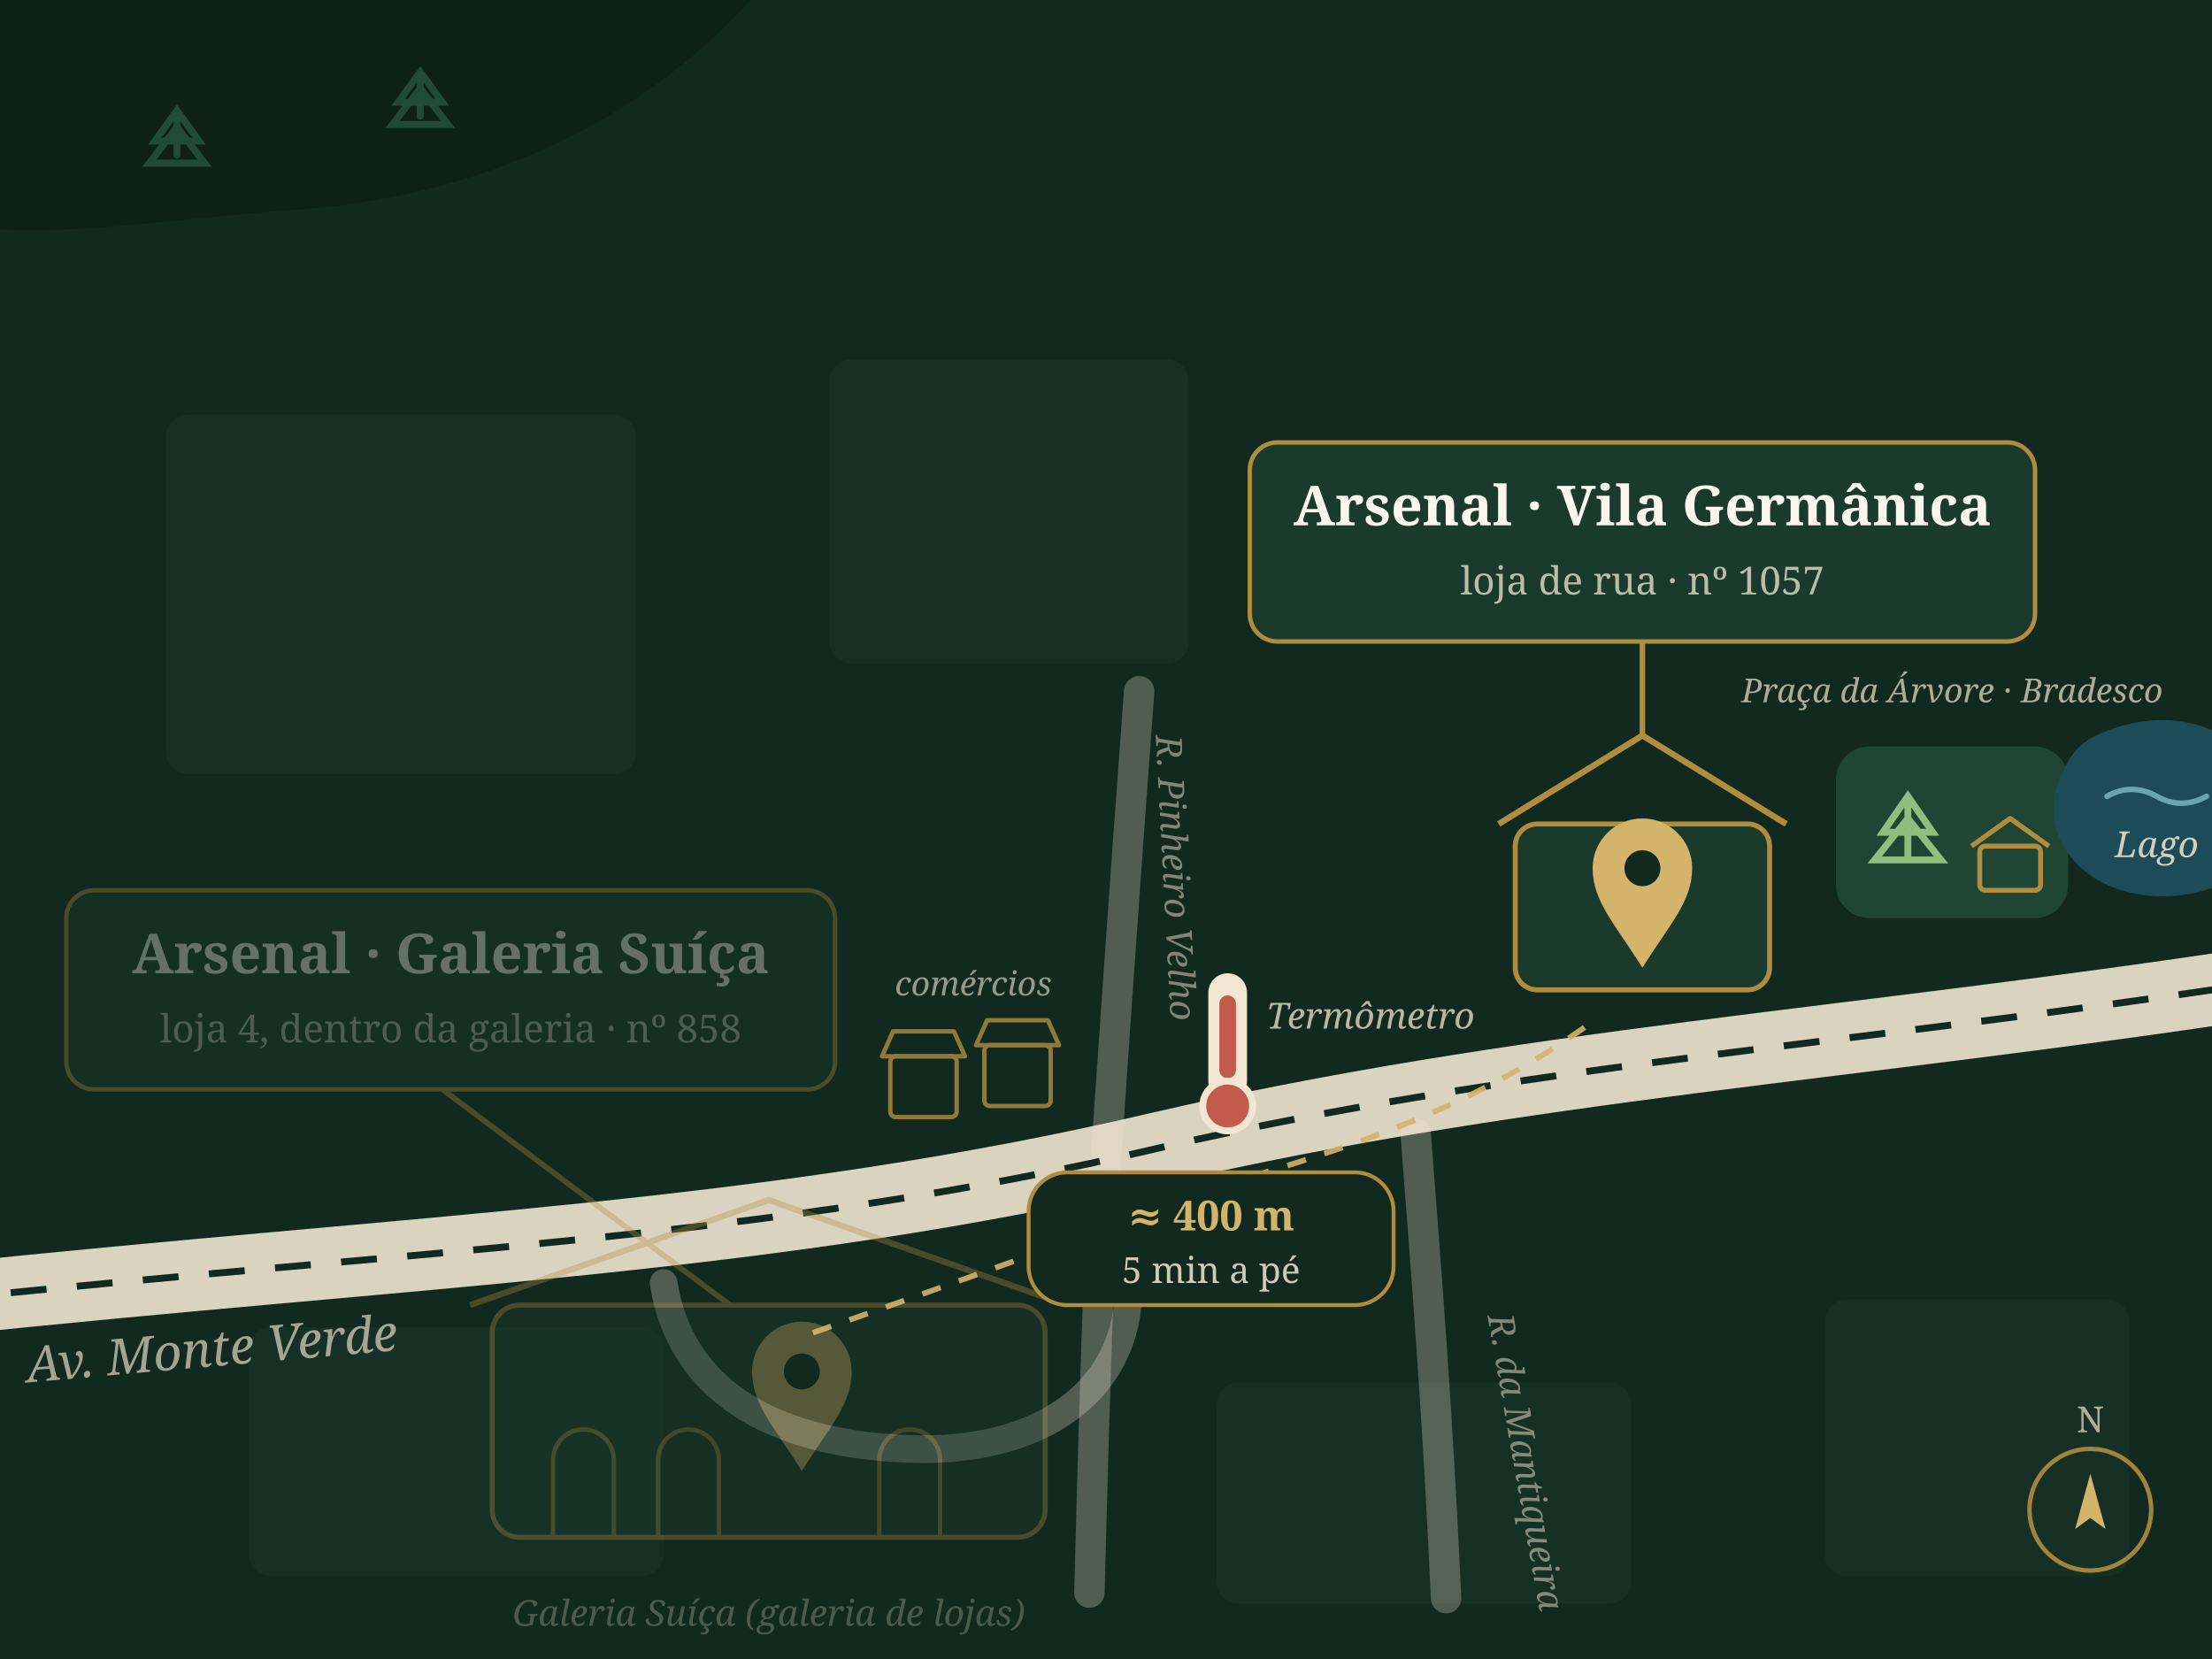
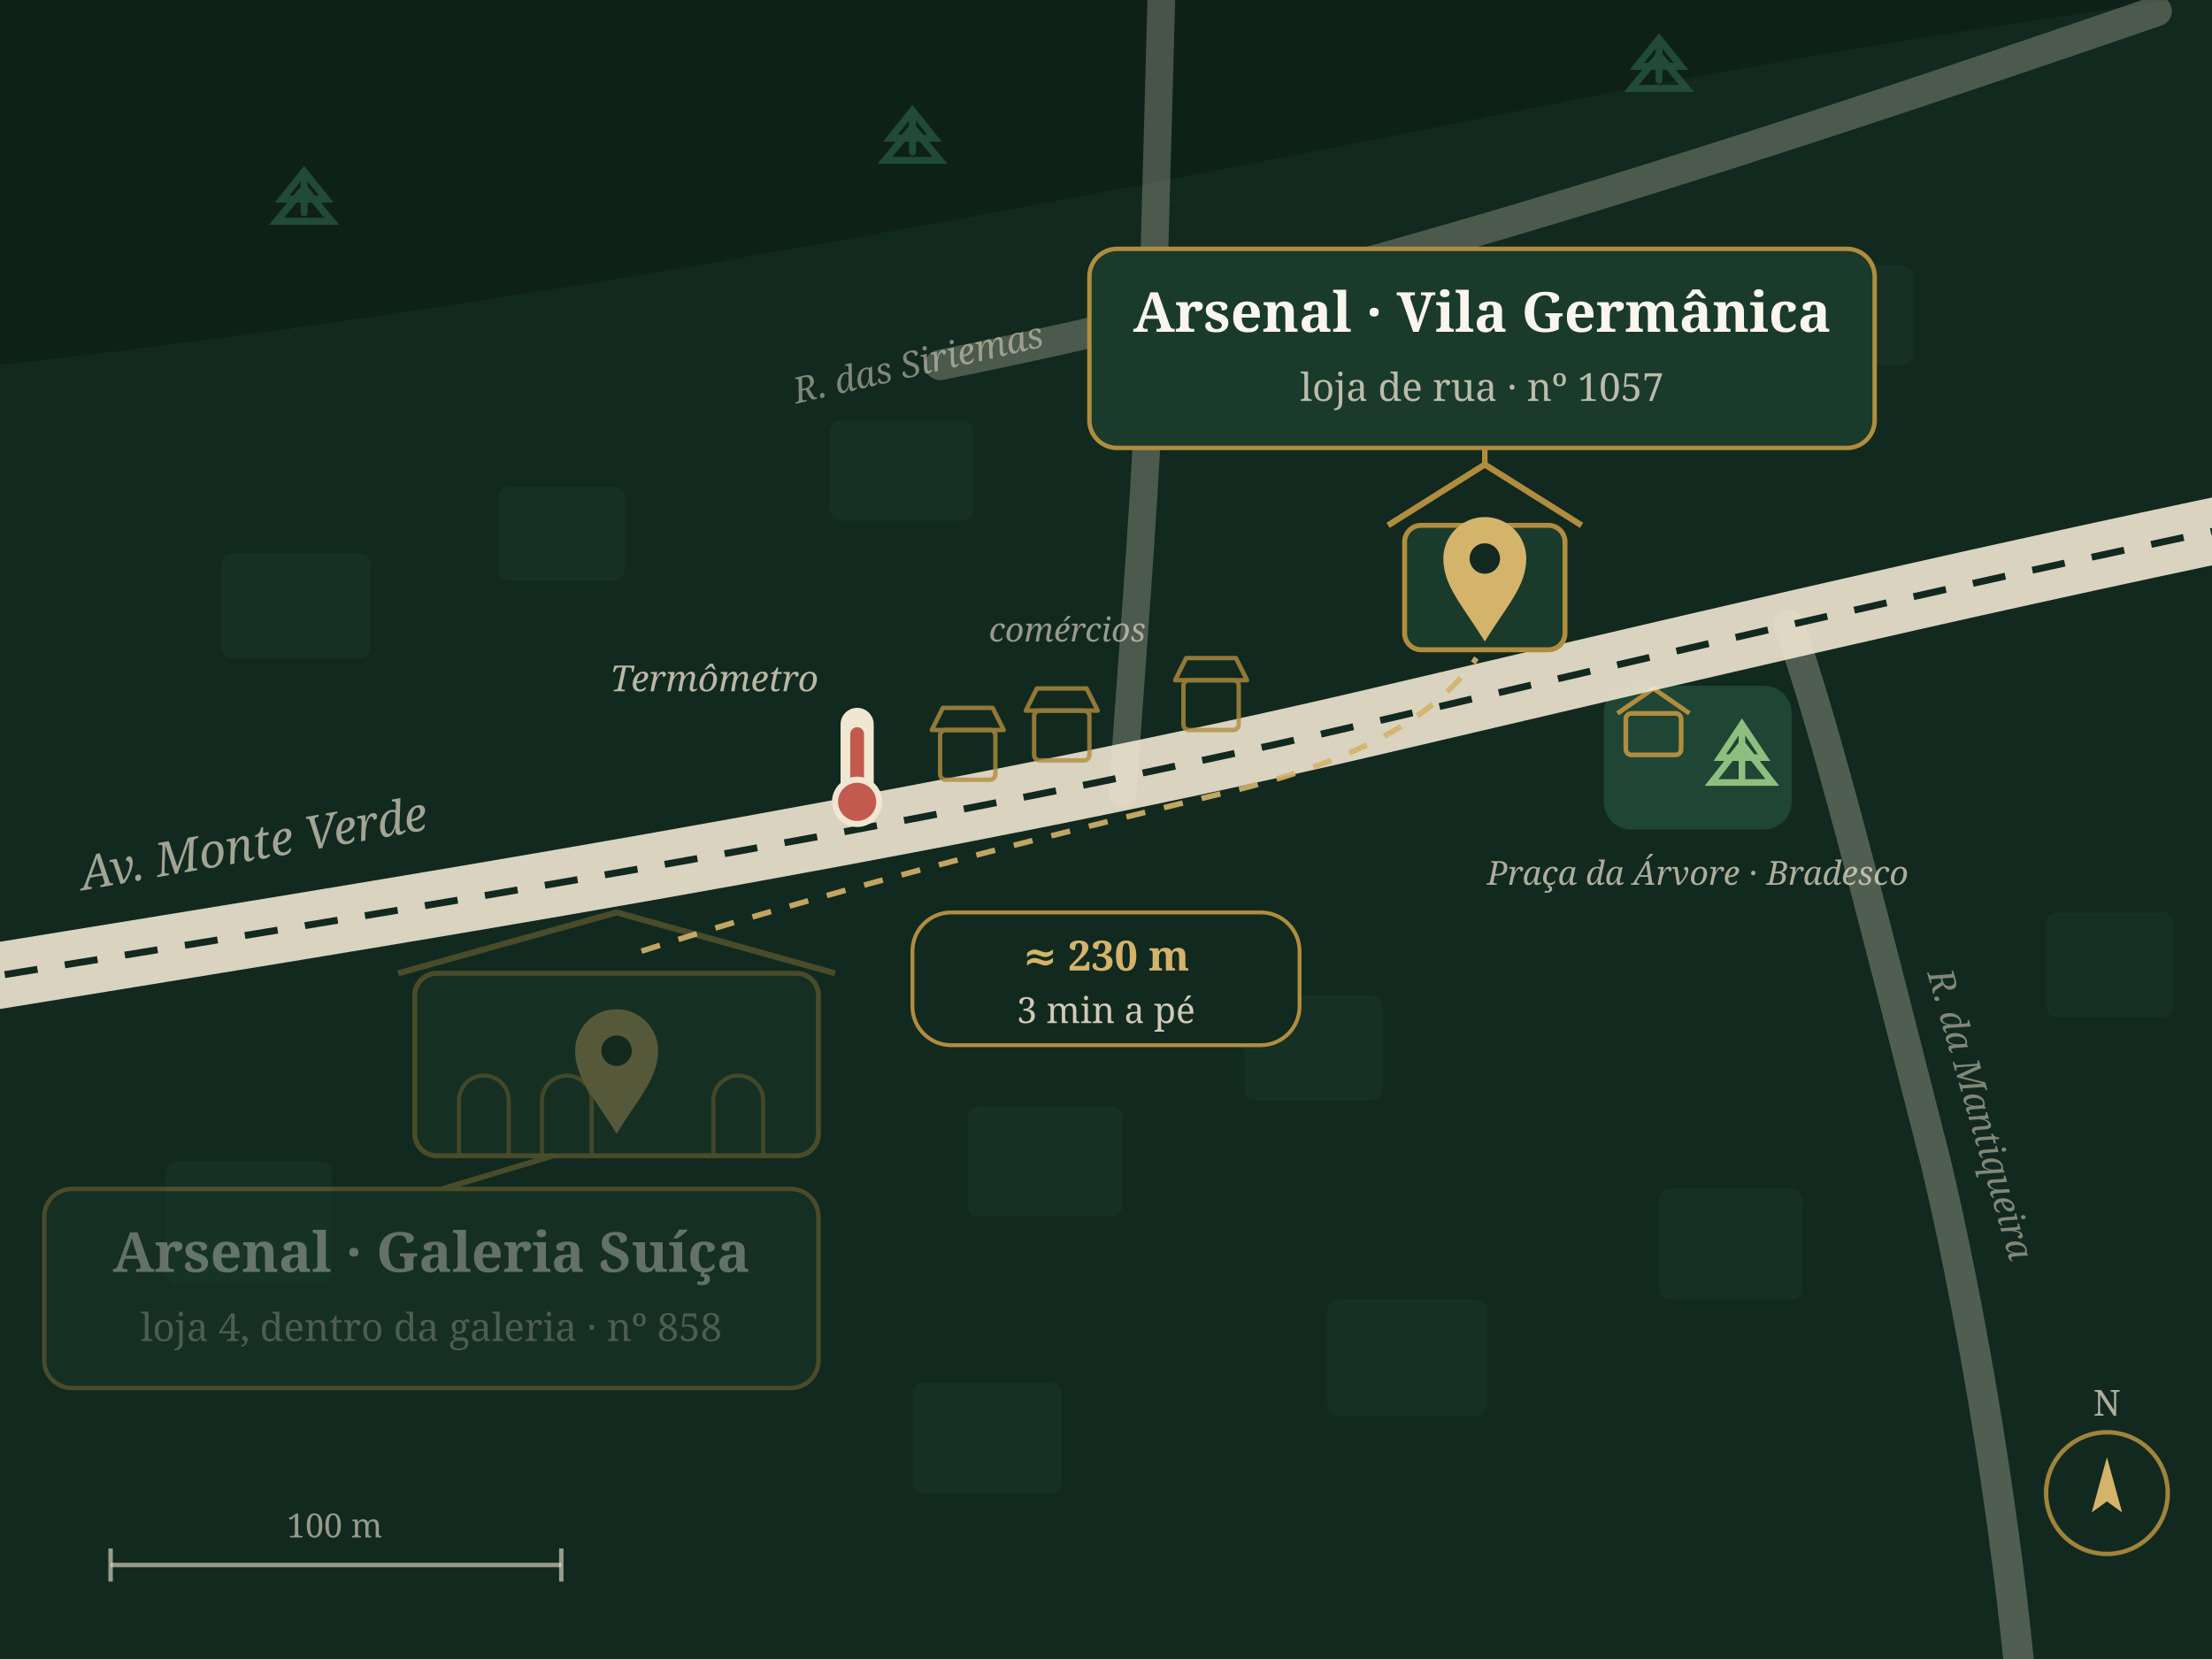
- <svg xmlns="http://www.w3.org/2000/svg" viewBox="0 0 800 600" role="img" aria-label="Mapa com a localização do Arsenal na Vila Germânica, loja de rua no lado norte da avenida principal de Monte Verde, em frente à Praça da Árvore e ao lado do Bradesco, a cerca de 400 metros (5 minutos a pé) da unidade Galeria Suíça">
+ <svg xmlns="http://www.w3.org/2000/svg" viewBox="0 0 800 600" role="img" aria-label="Mapa fiel com a localização do Arsenal na Vila Germânica, loja de rua no lado norte da avenida principal de Monte Verde, perto da Praça da Árvore e do Bradesco, a cerca de 230 metros (3 minutos a pé) da unidade Galeria Suíça">
  <rect width="800" height="600" fill="#12291F" />
-   <path d="M-10 -10 H280 C 235 46 170 72 105 76 C 55 80 20 86 -10 82 Z" fill="#0E2119" />
+   <path d="M0 132 C 180 112 360 78 560 38 C 650 20 730 8 800 -2 L 800 -20 L 0 -20 Z" fill="#0E2119" />
  <g stroke="#24503C" stroke-width="2.5" fill="none" stroke-linecap="round" opacity="0.9">
-     <path d="M64 40 l0 16 M64 40 l-8 11 h16 z M64 46 l-10 13 h20 z" />
-     <path d="M152 26 l0 16 M152 26 l-8 11 h16 z M152 32 l-10 13 h20 z" />
+     <path d="M110 62 l0 15 M110 62 l-8 10 h16 z M110 68 l-10 12 h20 z" />
+     <path d="M330 40 l0 15 M330 40 l-8 10 h16 z M330 46 l-10 12 h20 z" />
+     <path d="M600 14 l0 15 M600 14 l-8 10 h16 z M600 20 l-10 12 h20 z" />
  </g>
  <g fill="#163026">
-     <rect x="60" y="150" width="170" height="130" rx="8" />
-     <rect x="300" y="130" width="130" height="110" rx="8" />
-     <rect x="90" y="480" width="150" height="90" rx="8" />
-     <rect x="440" y="500" width="150" height="80" rx="8" />
-     <rect x="660" y="470" width="110" height="100" rx="8" />
+     <rect x="80" y="200" width="54" height="38" rx="4" />
+     <rect x="180" y="176" width="46" height="34" rx="4" />
+     <rect x="300" y="152" width="52" height="36" rx="4" />
+     <rect x="500" y="120" width="48" height="34" rx="4" />
+     <rect x="640" y="96" width="52" height="36" rx="4" />
+     <rect x="60" y="420" width="60" height="44" rx="4" />
+     <rect x="350" y="400" width="56" height="40" rx="4" />
+     <rect x="450" y="360" width="50" height="38" rx="4" />
+     <rect x="480" y="470" width="58" height="42" rx="4" />
+     <rect x="330" y="500" width="54" height="40" rx="4" />
+     <rect x="600" y="430" width="52" height="40" rx="4" />
+     <rect x="740" y="330" width="46" height="38" rx="4" />
  </g>
-   <g stroke="#F0E6D2" stroke-opacity="0.28" stroke-width="11" stroke-linecap="round" fill="none">
-     <path d="M412 250 C 406 330 402 390 398 448 C 396 498 395 538 394 576" />
-     <path d="M512 410 C 516 462 520 512 523 578" />
+   <path d="M340 132 C 470 106 600 66 780 4" stroke="#F0E6D2" stroke-opacity="0.26" stroke-width="11" fill="none" stroke-linecap="round" />
+   <text transform="translate(288 146) rotate(-13)" fill="#F0E6D2" fill-opacity="0.5" font-family="Georgia, serif" font-size="13" font-style="italic">R. das Siriemas</text>
+   <path d="M406 287 C 410 230 415 170 417 110 L 420 0" stroke="#F0E6D2" stroke-opacity="0.26" stroke-width="10" fill="none" stroke-linecap="round" />
+   <path d="M647 226 C 660 262 677 330 700 420 C 712 470 724 540 730 600" stroke="#F0E6D2" stroke-opacity="0.28" stroke-width="11" fill="none" stroke-linecap="round" />
+   <text transform="translate(697 352) rotate(74)" fill="#F0E6D2" fill-opacity="0.5" font-family="Georgia, serif" font-size="13" font-style="italic">R. da Mantiqueira</text>
+   <g>
+     <rect x="580" y="248" width="68" height="52" rx="10" fill="#1F4534" />
+     <g stroke="#B08D3E" stroke-width="1.7" fill="none" stroke-linejoin="round">
+       <rect x="588" y="258" width="20" height="15" rx="2" />
+       <path d="M585 258 L598 249 L611 258" />
+     </g>
+     <g stroke="#8FBF7F" stroke-width="2.4" fill="none" stroke-linecap="round">
+       <path d="M630 262 l0 20 M630 262 l-8 12 h16 z M630 269 l-11 14 h22 z" />
+     </g>
+     <text x="614" y="320" text-anchor="middle" fill="#F0E6D2" fill-opacity="0.7" font-family="Georgia, serif" font-size="12" font-style="italic">Praça da Árvore · Bradesco</text>
  </g>
-   <g fill="#F0E6D2" fill-opacity="0.5" font-family="Georgia, serif" font-size="13" font-style="italic">
-     <text transform="translate(418 266) rotate(87)">R. Pinheiro Velho</text>
-     <text transform="translate(538 476) rotate(80)">R. da Mantiqueira</text>
+   <path d="M-20 356 C 140 330 330 300 493 262 C 600 237 700 213 820 188" stroke="#F0E6D2" stroke-opacity="0.9" stroke-width="24" fill="none" stroke-linecap="round" />
+   <path d="M-20 356 C 140 330 330 300 493 262 C 600 237 700 213 820 188" stroke="#12291F" stroke-width="2.5" fill="none" stroke-dasharray="12 10" />
+   <text transform="translate(30 322) rotate(-10)" fill="#F0E6D2" fill-opacity="0.65" font-family="Georgia, serif" font-size="17" font-style="italic">Av. Monte Verde</text>
+   <g>
+     <rect x="304" y="256" width="12" height="38" rx="6" fill="#F0E6D2" />
+     <rect x="307.5" y="263" width="5" height="24" rx="2.5" fill="#C25B4E" />
+     <circle cx="310" cy="290" r="8" fill="#C25B4E" stroke="#F0E6D2" stroke-width="2.2" />
+     <text x="296" y="250" text-anchor="end" fill="#F0E6D2" fill-opacity="0.75" font-family="Georgia, serif" font-size="13" font-style="italic">Termômetro</text>
+   </g>
+   <g stroke="#B08D3E" stroke-width="1.6" fill="none" stroke-linejoin="round" opacity="0.8">
+     <rect x="340" y="264" width="20" height="18" rx="2" />
+     <path d="M337 264 h26 l-4 -8 h-18 z" />
+     <rect x="374" y="257" width="20" height="18" rx="2" />
+     <path d="M371 257 h26 l-4 -8 h-18 z" />
+     <rect x="428" y="246" width="20" height="18" rx="2" />
+     <path d="M425 246 h26 l-4 -8 h-18 z" />
+   </g>
+   <text x="386" y="232" text-anchor="middle" fill="#F0E6D2" fill-opacity="0.6" font-family="Georgia, serif" font-size="12" font-style="italic">comércios</text>
+   <g opacity="0.35">
+     <rect x="150" y="352" width="146" height="66" rx="8" fill="#1A3A2C" stroke="#B08D3E" stroke-width="1.8" />
+     <path d="M144 352 L223 330 L302 352" fill="none" stroke="#B08D3E" stroke-width="2.2" stroke-linejoin="round" />
+     <g stroke="#B08D3E" stroke-width="1.5" fill="none" opacity="0.85">
+       <path d="M166 418 v-20 a9 9 0 0 1 18 0 v20" />
+       <path d="M196 418 v-20 a9 9 0 0 1 18 0 v20" />
+       <path d="M258 418 v-20 a9 9 0 0 1 18 0 v20" />
+     </g>
+     <path d="M223 410 C 215 397 208 390 208 380 a15 15 0 1 1 30 0 c0 10 -7 17 -15 30 Z" fill="#D4B36A" />
+     <circle cx="223" cy="380" r="5.5" fill="#12291F" />
+     <line x1="160" y1="430" x2="200" y2="418" stroke="#B08D3E" stroke-width="2" />
+     <rect x="16" y="430" width="280" height="72" rx="10" fill="#1A3A2C" stroke="#B08D3E" stroke-width="1.6" />
+     <text x="156" y="460" text-anchor="middle" fill="#FAF6ED" font-family="Georgia, serif" font-size="20" font-weight="bold">Arsenal · Galeria Suíça</text>
+     <text x="156" y="485" text-anchor="middle" fill="#F0E6D2" fill-opacity="0.75" font-family="Georgia, serif" font-size="14">loja 4, dentro da galeria · nº 858</text>
  </g>
  <g>
-     <rect x="664" y="270" width="84" height="62" rx="12" fill="#1F4534" />
-     <g stroke="#8FBF7F" stroke-width="2.5" fill="none" stroke-linecap="round">
-       <path d="M690 288 l0 22 M690 288 l-9 13 h18 z M690 296 l-12 15 h24 z" />
-     </g>
-     <g stroke="#B08D3E" stroke-width="1.8" fill="none" stroke-linejoin="round">
-       <rect x="716" y="306" width="22" height="16" rx="2" />
-       <path d="M713 306 L727 296 L741 306" />
-     </g>
-     <text x="706" y="254" text-anchor="middle" fill="#F0E6D2" fill-opacity="0.7" font-family="Georgia, serif" font-size="12" font-style="italic">Praça da Árvore · Bradesco</text>
+     <rect x="508" y="190" width="58" height="45" rx="6" fill="#1A3A2C" stroke="#B08D3E" stroke-width="1.8" />
+     <path d="M502 190 L537 168 L572 190" fill="none" stroke="#B08D3E" stroke-width="2.2" stroke-linejoin="round" />
+     <path d="M537 232 C 529 219 522 212 522 202 a15 15 0 1 1 30 0 c0 10 -7 17 -15 30 Z" fill="#D4B36A" />
+     <circle cx="537" cy="202" r="5.5" fill="#12291F" />
+     <line x1="537" y1="168" x2="537" y2="162" stroke="#B08D3E" stroke-width="2" />
+     <rect x="394" y="90" width="284" height="72" rx="10" fill="#1A3A2C" stroke="#B08D3E" stroke-width="1.6" />
+     <text x="536" y="120" text-anchor="middle" fill="#FAF6ED" font-family="Georgia, serif" font-size="20" font-weight="bold">Arsenal · Vila Germânica</text>
+     <text x="536" y="145" text-anchor="middle" fill="#F0E6D2" fill-opacity="0.75" font-family="Georgia, serif" font-size="14">loja de rua · nº 1057</text>
  </g>
  <g>
-     <path d="M758 266 C 784 254 810 262 820 284 C 828 306 808 326 778 324 C 752 322 738 302 744 284 C 748 273 752 269 758 266 Z" fill="#1D4B57" />
-     <path d="M762 288 q9 -5 18 0 t18 0" stroke="#8FC7D4" stroke-width="2" fill="none" stroke-linecap="round" opacity="0.7" />
-     <text x="780" y="310" text-anchor="middle" fill="#F0E6D2" fill-opacity="0.85" font-family="Georgia, serif" font-size="13" font-style="italic">Lago</text>
+     <path d="M232 344 C 300 322 380 302 450 285 C 500 272 522 255 534 238" stroke="#D4B36A" stroke-width="2" fill="none" stroke-dasharray="7 7" opacity="0.9" />
+     <rect x="330" y="330" width="140" height="48" rx="14" fill="#12291F" stroke="#B08D3E" stroke-width="1.4" />
+     <text x="400" y="351" text-anchor="middle" fill="#D4B36A" font-family="Georgia, serif" font-size="15" font-weight="bold">≈ 230 m</text>
+     <text x="400" y="370" text-anchor="middle" fill="#F0E6D2" fill-opacity="0.85" font-family="Georgia, serif" font-size="13">3 min a pé</text>
  </g>
-   <path d="M-20 470 C 150 452 280 448 420 415 C 550 385 670 378 820 355" stroke="#F0E6D2" stroke-opacity="0.9" stroke-width="26" fill="none" stroke-linecap="round" />
-   <path d="M-20 470 C 150 452 280 448 420 415 C 550 385 670 378 820 355" stroke="#12291F" stroke-width="2.5" fill="none" stroke-dasharray="13 11" />
-   <text transform="translate(10 500) rotate(-5)" fill="#F0E6D2" fill-opacity="0.65" font-family="Georgia, serif" font-size="18" font-style="italic">Av. Monte Verde</text>
-   <g stroke="#B08D3E" stroke-width="1.6" fill="none" stroke-linejoin="round" opacity="0.8">
-     <rect x="322" y="382" width="24" height="22" rx="2" />
-     <path d="M319 382 h30 l-4 -9 h-22 z" />
-     <rect x="356" y="378" width="24" height="22" rx="2" />
-     <path d="M353 378 h30 l-4 -9 h-22 z" />
+   <g stroke="#F0E6D2" stroke-opacity="0.6" stroke-width="1.6">
+     <line x1="40" y1="566" x2="203" y2="566" />
+     <line x1="40" y1="560" x2="40" y2="572" />
+     <line x1="203" y1="560" x2="203" y2="572" />
  </g>
-   <text x="352" y="360" text-anchor="middle" fill="#F0E6D2" fill-opacity="0.6" font-family="Georgia, serif" font-size="12" font-style="italic">comércios</text>
-   <g>
-     <rect x="437" y="352" width="14" height="46" rx="7" fill="#F0E6D2" />
-     <rect x="441" y="360" width="6" height="30" rx="3" fill="#C25B4E" />
-     <circle cx="444" cy="400" r="9" fill="#C25B4E" stroke="#F0E6D2" stroke-width="2.5" />
-     <text x="458" y="372" text-anchor="start" fill="#F0E6D2" fill-opacity="0.75" font-family="Georgia, serif" font-size="13" font-style="italic">Termômetro</text>
-   </g>
-   <path d="M240 464 C 246 502 278 522 328 524 C 378 526 406 502 408 470" stroke="#F0E6D2" stroke-opacity="0.28" stroke-width="10" fill="none" stroke-linecap="round" />
-   <g opacity="0.35">
-     <rect x="178" y="472" width="200" height="84" rx="10" fill="#1A3A2C" stroke="#B08D3E" stroke-width="1.8" />
-     <path d="M170 472 L278 434 L386 472" fill="none" stroke="#B08D3E" stroke-width="2.2" stroke-linejoin="round" />
-     <g stroke="#B08D3E" stroke-width="1.6" fill="none" opacity="0.85">
-       <path d="M200 556 v-28 a11 11 0 0 1 22 0 v28" />
-       <path d="M238 556 v-28 a11 11 0 0 1 22 0 v28" />
-       <path d="M318 556 v-28 a11 11 0 0 1 22 0 v28" />
-     </g>
-     <text x="278" y="588" text-anchor="middle" fill="#F0E6D2" fill-opacity="0.75" font-family="Georgia, serif" font-size="13" font-style="italic">Galeria Suíça (galeria de lojas)</text>
-     <path d="M290 532 C 280 516 272 508 272 496 a18 18 0 1 1 36 0 c0 12 -8 20 -18 36 Z" fill="#D4B36A" />
-     <circle cx="290" cy="496" r="6.5" fill="#12291F" />
-     <line x1="160" y1="394" x2="264" y2="472" stroke="#B08D3E" stroke-width="2" />
-     <rect x="24" y="322" width="278" height="72" rx="10" fill="#1A3A2C" stroke="#B08D3E" stroke-width="1.6" />
-     <text x="163" y="352" text-anchor="middle" fill="#FAF6ED" font-family="Georgia, serif" font-size="20" font-weight="bold">Arsenal · Galeria Suíça</text>
-     <text x="163" y="377" text-anchor="middle" fill="#F0E6D2" fill-opacity="0.75" font-family="Georgia, serif" font-size="14">loja 4, dentro da galeria · nº 858</text>
-   </g>
-   <g>
-     <rect x="548" y="298" width="92" height="60" rx="8" fill="#1A3A2C" stroke="#B08D3E" stroke-width="1.8" />
-     <path d="M542 298 L594 266 L646 298" fill="none" stroke="#B08D3E" stroke-width="2.2" stroke-linejoin="round" />
-     <path d="M594 350 C 584 334 576 326 576 314 a18 18 0 1 1 36 0 c0 12 -8 20 -18 36 Z" fill="#D4B36A" />
-     <circle cx="594" cy="314" r="6.5" fill="#12291F" />
-     <line x1="594" y1="266" x2="594" y2="232" stroke="#B08D3E" stroke-width="2" />
-     <rect x="452" y="160" width="284" height="72" rx="10" fill="#1A3A2C" stroke="#B08D3E" stroke-width="1.6" />
-     <text x="594" y="190" text-anchor="middle" fill="#FAF6ED" font-family="Georgia, serif" font-size="20" font-weight="bold">Arsenal · Vila Germânica</text>
-     <text x="594" y="215" text-anchor="middle" fill="#F0E6D2" fill-opacity="0.75" font-family="Georgia, serif" font-size="14">loja de rua · nº 1057</text>
-   </g>
-   <g>
-     <path d="M294 482 C 340 466 400 444 444 428 C 500 412 540 396 578 368" stroke="#D4B36A" stroke-width="2" fill="none" stroke-dasharray="7 7" opacity="0.9" />
-     <rect x="372" y="424" width="132" height="48" rx="14" fill="#12291F" stroke="#B08D3E" stroke-width="1.4" />
-     <text x="438" y="445" text-anchor="middle" fill="#D4B36A" font-family="Georgia, serif" font-size="15" font-weight="bold">≈ 400 m</text>
-     <text x="438" y="464" text-anchor="middle" fill="#F0E6D2" fill-opacity="0.85" font-family="Georgia, serif" font-size="13">5 min a pé</text>
-   </g>
-   <g transform="translate(756 546)">
+   <text x="121" y="556" text-anchor="middle" fill="#F0E6D2" fill-opacity="0.6" font-family="Georgia, serif" font-size="12">100 m</text>
+   <g transform="translate(762 540)">
    <circle r="22" fill="none" stroke="#B08D3E" stroke-width="1.6" opacity="0.9" />
    <path d="M0 -13 L5.5 7 L0 3 L-5.5 7 Z" fill="#D4B36A" />
    <text y="-28" text-anchor="middle" fill="#F0E6D2" fill-opacity="0.7" font-family="Georgia, serif" font-size="13">N</text>
  </g>
</svg>
